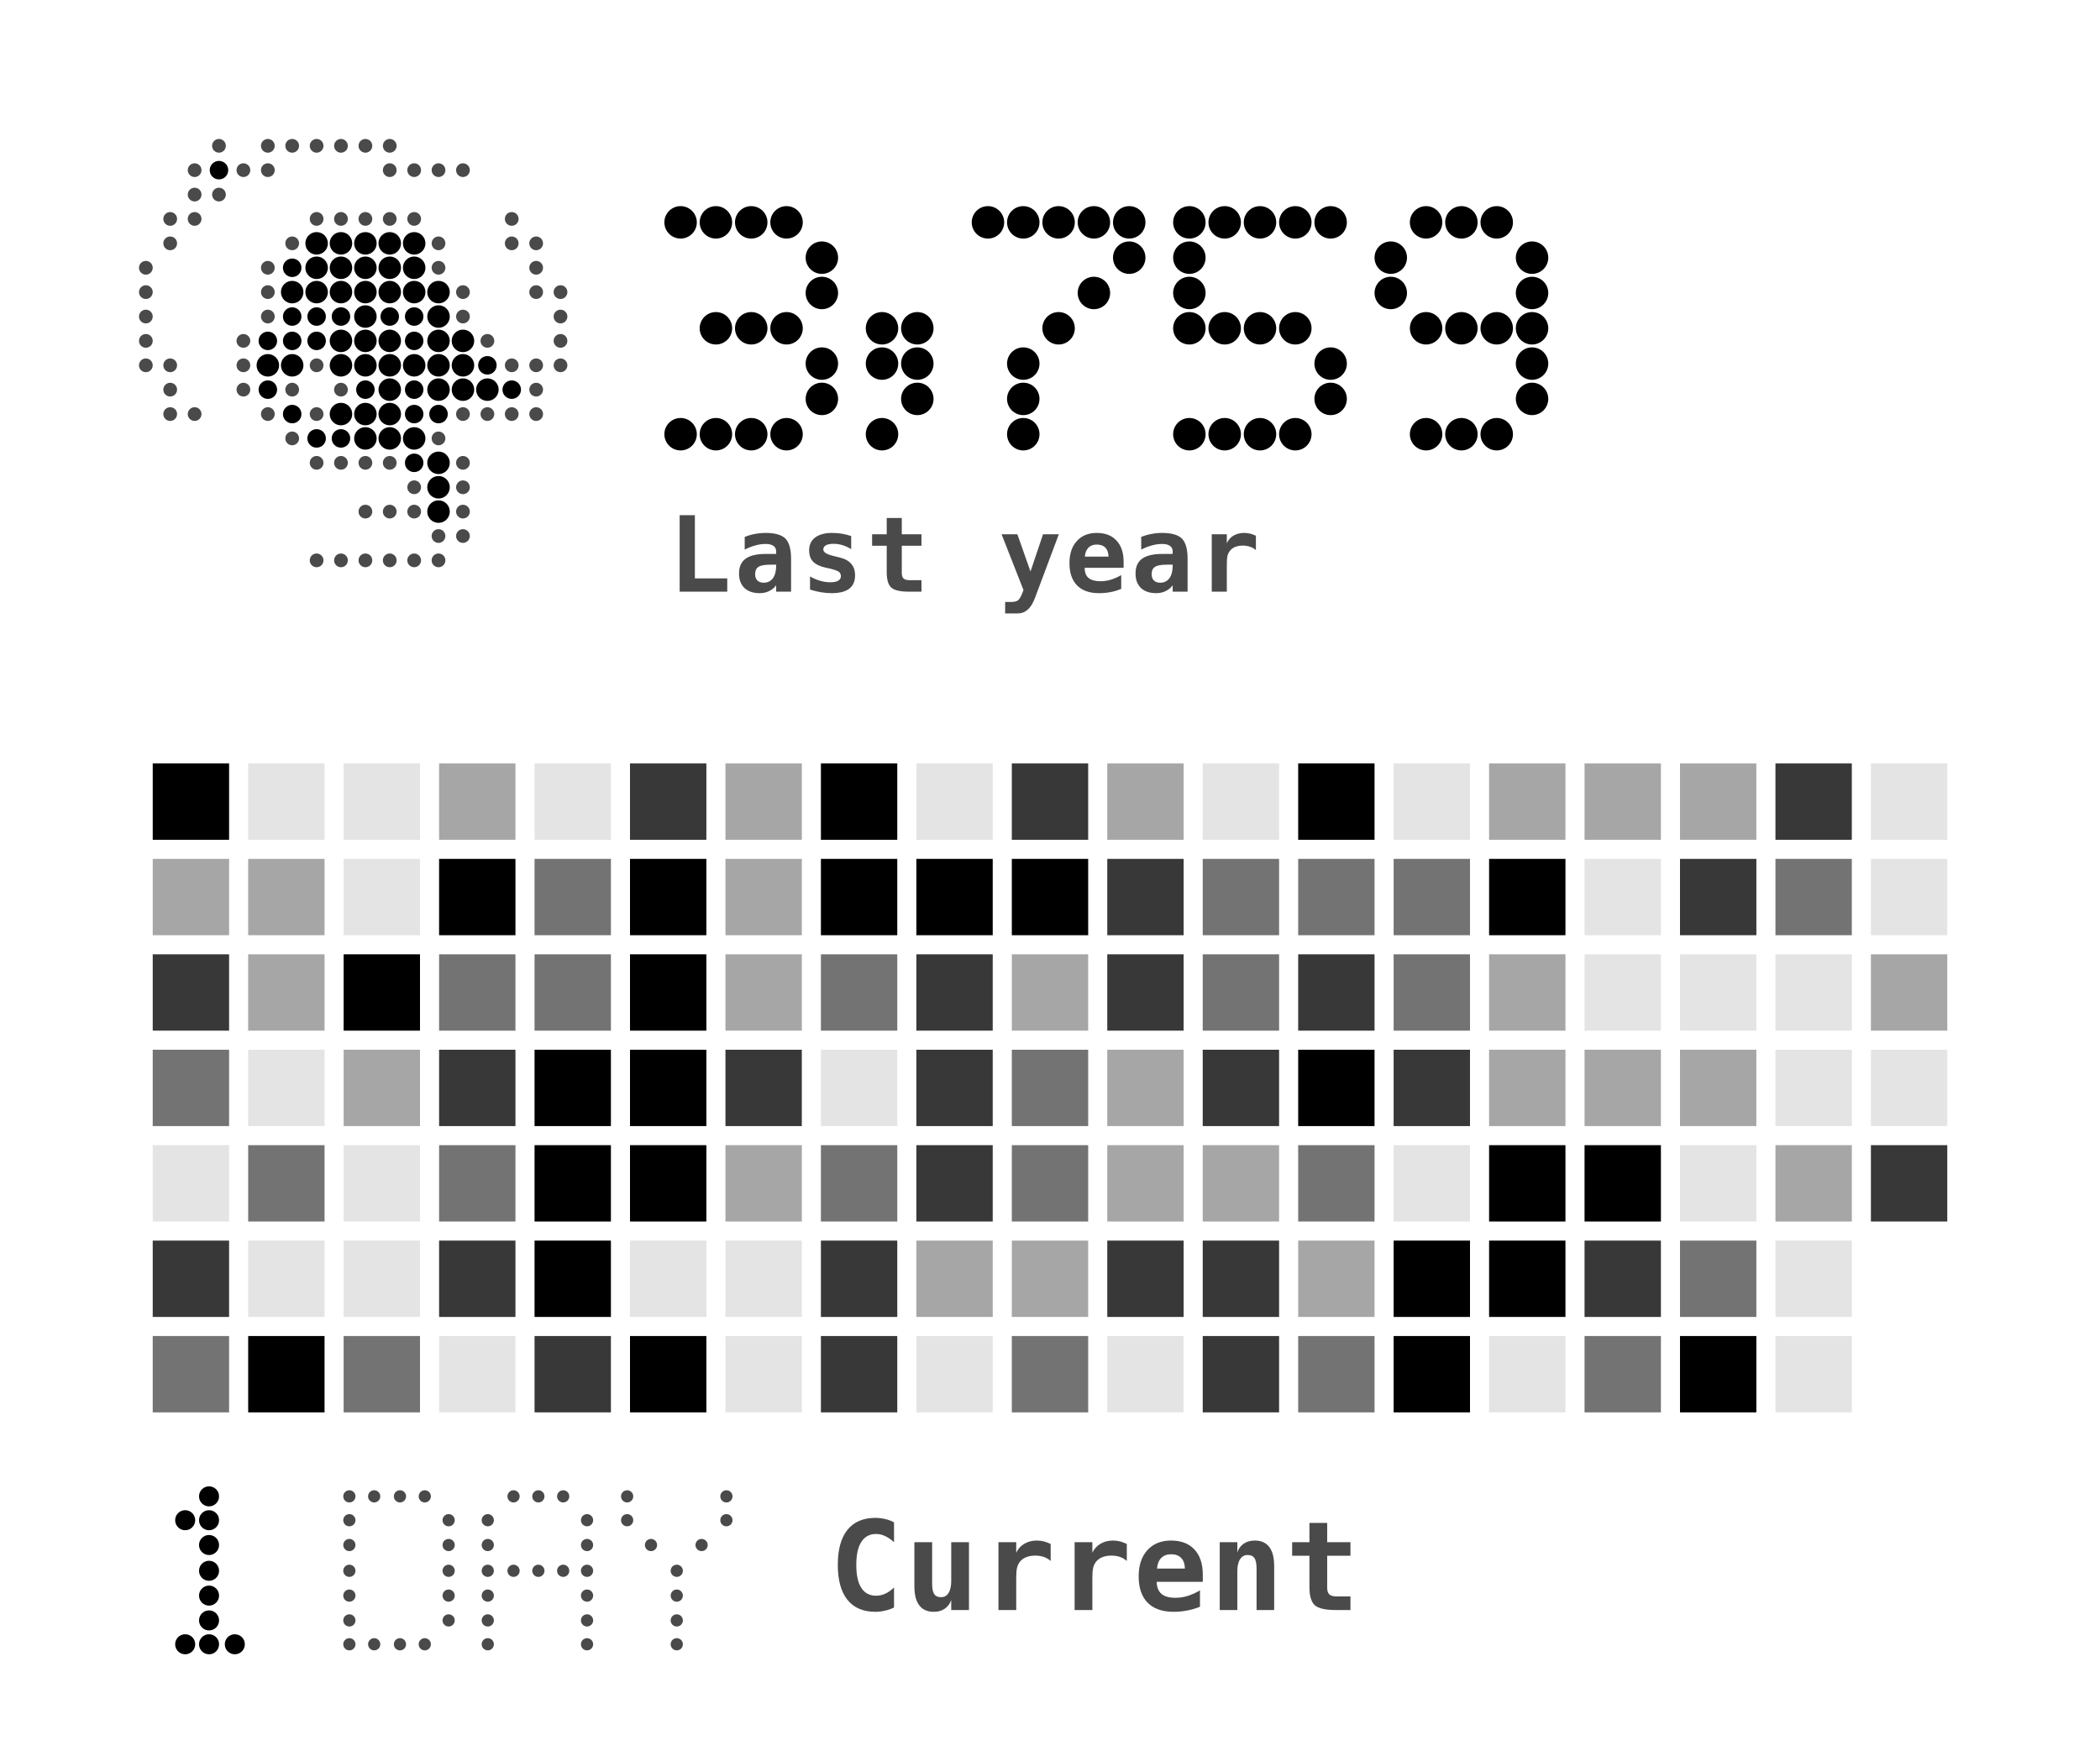
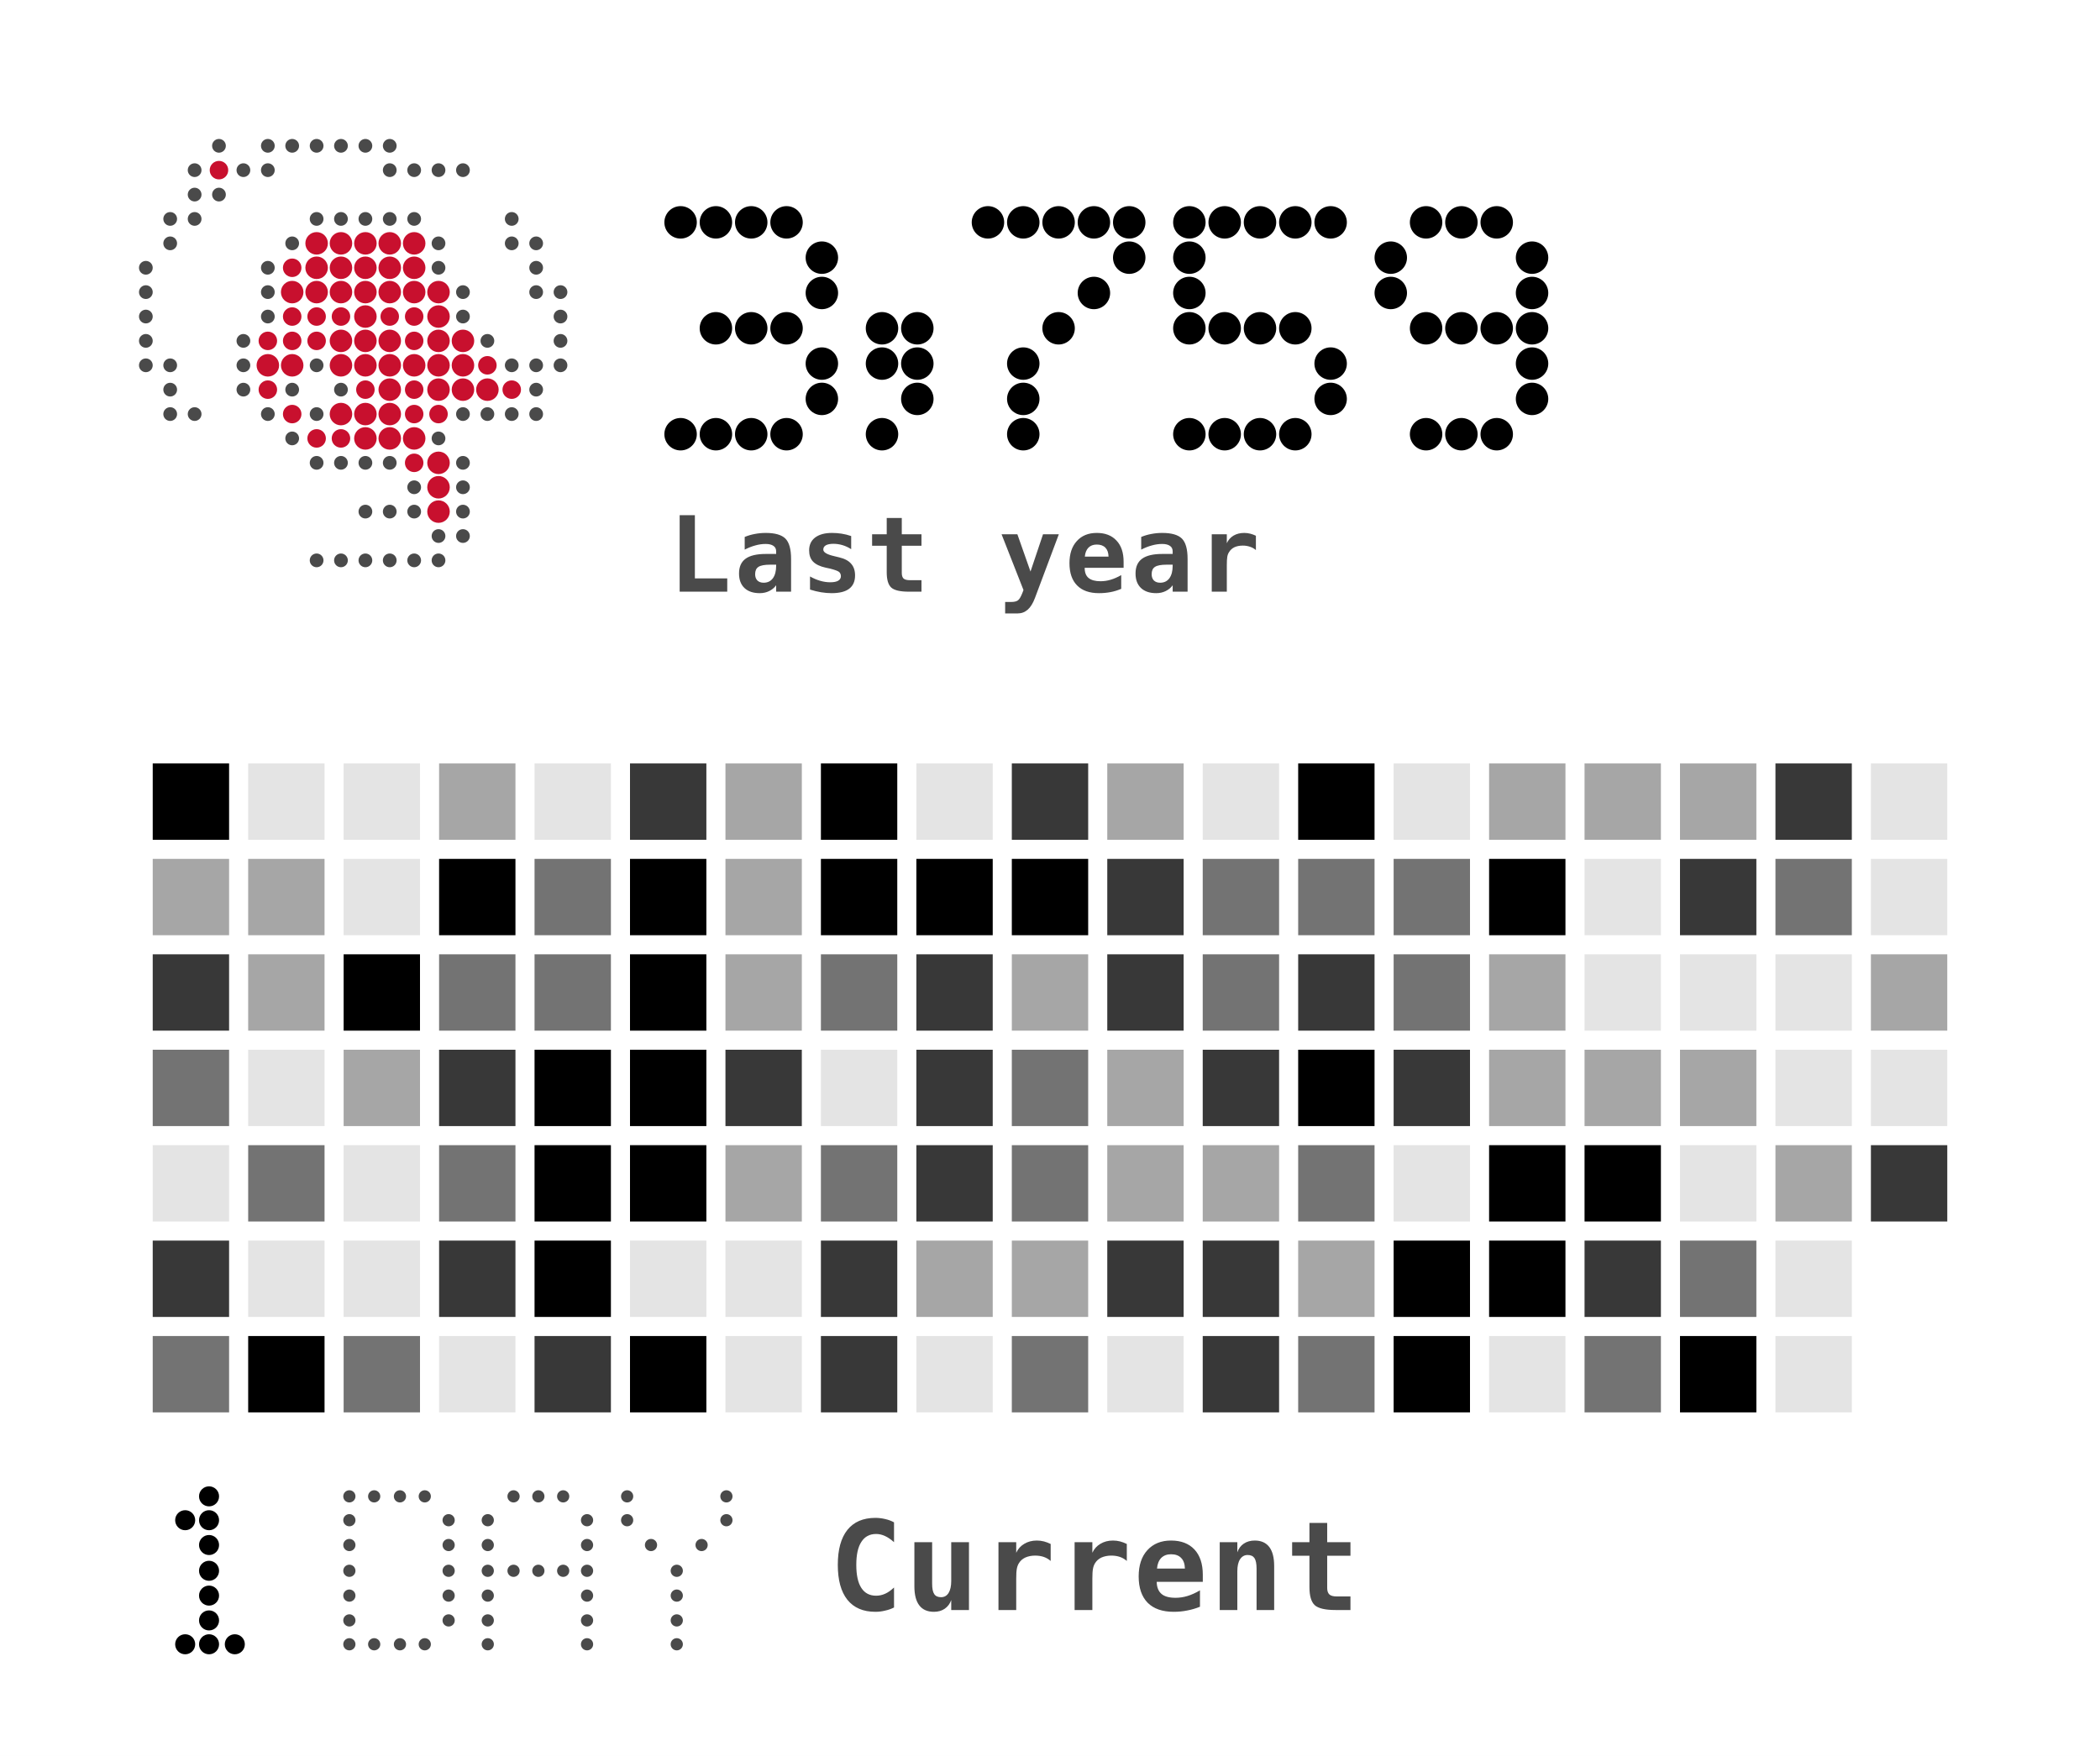
<svg xmlns="http://www.w3.org/2000/svg" width="220" height="184" viewBox="0 0 220 184" role="img">
  <rect width="220" height="184" fill="#FFFFFF" />
  <rect x="14" y="14" width="0" height="0" fill="#C8102E" />
  <circle cx="22.94" cy="15.28" r="0.72" fill="#4A4A4A" />
  <circle cx="28.06" cy="15.28" r="0.72" fill="#4A4A4A" />
  <circle cx="30.61" cy="15.28" r="0.72" fill="#4A4A4A" />
  <circle cx="33.17" cy="15.28" r="0.72" fill="#4A4A4A" />
  <circle cx="35.72" cy="15.28" r="0.72" fill="#4A4A4A" />
  <circle cx="38.28" cy="15.28" r="0.72" fill="#4A4A4A" />
  <circle cx="40.83" cy="15.28" r="0.72" fill="#4A4A4A" />
  <circle cx="20.39" cy="17.83" r="0.72" fill="#4A4A4A" />
-   <circle cx="22.94" cy="17.83" r="0.97" fill="#000000" />
+   <circle cx="22.94" cy="17.83" r="0.97" fill="#C8102E" />
  <circle cx="25.50" cy="17.83" r="0.72" fill="#4A4A4A" />
  <circle cx="28.06" cy="17.83" r="0.72" fill="#4A4A4A" />
  <circle cx="40.83" cy="17.83" r="0.72" fill="#4A4A4A" />
  <circle cx="43.39" cy="17.83" r="0.72" fill="#4A4A4A" />
  <circle cx="45.94" cy="17.83" r="0.72" fill="#4A4A4A" />
  <circle cx="48.50" cy="17.83" r="0.72" fill="#4A4A4A" />
  <circle cx="20.39" cy="20.39" r="0.72" fill="#4A4A4A" />
  <circle cx="22.94" cy="20.39" r="0.72" fill="#4A4A4A" />
  <circle cx="17.83" cy="22.94" r="0.72" fill="#4A4A4A" />
  <circle cx="20.39" cy="22.94" r="0.72" fill="#4A4A4A" />
  <circle cx="33.17" cy="22.94" r="0.72" fill="#4A4A4A" />
  <circle cx="35.72" cy="22.94" r="0.72" fill="#4A4A4A" />
  <circle cx="38.28" cy="22.94" r="0.72" fill="#4A4A4A" />
  <circle cx="40.83" cy="22.94" r="0.72" fill="#4A4A4A" />
  <circle cx="43.39" cy="22.94" r="0.72" fill="#4A4A4A" />
  <circle cx="53.61" cy="22.94" r="0.72" fill="#4A4A4A" />
  <circle cx="17.83" cy="25.50" r="0.72" fill="#4A4A4A" />
  <circle cx="30.61" cy="25.50" r="0.72" fill="#4A4A4A" />
-   <circle cx="33.17" cy="25.50" r="1.18" fill="#000000" />
-   <circle cx="35.72" cy="25.50" r="1.18" fill="#000000" />
-   <circle cx="38.28" cy="25.50" r="1.18" fill="#000000" />
-   <circle cx="40.83" cy="25.50" r="1.18" fill="#000000" />
-   <circle cx="43.39" cy="25.50" r="1.18" fill="#000000" />
+   <circle cx="33.17" cy="25.50" r="1.18" fill="#C8102E" />
+   <circle cx="35.72" cy="25.50" r="1.18" fill="#C8102E" />
+   <circle cx="38.28" cy="25.50" r="1.18" fill="#C8102E" />
+   <circle cx="40.83" cy="25.50" r="1.18" fill="#C8102E" />
+   <circle cx="43.39" cy="25.50" r="1.18" fill="#C8102E" />
  <circle cx="45.94" cy="25.50" r="0.72" fill="#4A4A4A" />
  <circle cx="53.61" cy="25.50" r="0.72" fill="#4A4A4A" />
  <circle cx="56.17" cy="25.50" r="0.72" fill="#4A4A4A" />
  <circle cx="15.28" cy="28.06" r="0.72" fill="#4A4A4A" />
  <circle cx="28.06" cy="28.06" r="0.72" fill="#4A4A4A" />
-   <circle cx="30.61" cy="28.06" r="0.97" fill="#000000" />
-   <circle cx="33.17" cy="28.06" r="1.18" fill="#000000" />
-   <circle cx="35.72" cy="28.06" r="1.18" fill="#000000" />
-   <circle cx="38.28" cy="28.06" r="1.18" fill="#000000" />
-   <circle cx="40.83" cy="28.06" r="1.18" fill="#000000" />
-   <circle cx="43.39" cy="28.06" r="1.18" fill="#000000" />
+   <circle cx="30.61" cy="28.06" r="0.97" fill="#C8102E" />
+   <circle cx="33.17" cy="28.06" r="1.18" fill="#C8102E" />
+   <circle cx="35.72" cy="28.06" r="1.18" fill="#C8102E" />
+   <circle cx="38.28" cy="28.06" r="1.18" fill="#C8102E" />
+   <circle cx="40.83" cy="28.06" r="1.18" fill="#C8102E" />
+   <circle cx="43.39" cy="28.06" r="1.18" fill="#C8102E" />
  <circle cx="45.94" cy="28.06" r="0.72" fill="#4A4A4A" />
  <circle cx="56.17" cy="28.06" r="0.72" fill="#4A4A4A" />
  <circle cx="15.28" cy="30.61" r="0.72" fill="#4A4A4A" />
  <circle cx="28.06" cy="30.61" r="0.72" fill="#4A4A4A" />
-   <circle cx="30.61" cy="30.61" r="1.18" fill="#000000" />
-   <circle cx="33.17" cy="30.61" r="1.18" fill="#000000" />
-   <circle cx="35.72" cy="30.61" r="1.18" fill="#000000" />
-   <circle cx="38.28" cy="30.61" r="1.18" fill="#000000" />
-   <circle cx="40.83" cy="30.61" r="1.18" fill="#000000" />
-   <circle cx="43.39" cy="30.61" r="1.18" fill="#000000" />
-   <circle cx="45.94" cy="30.61" r="1.18" fill="#000000" />
+   <circle cx="30.61" cy="30.61" r="1.18" fill="#C8102E" />
+   <circle cx="33.17" cy="30.61" r="1.18" fill="#C8102E" />
+   <circle cx="35.72" cy="30.61" r="1.18" fill="#C8102E" />
+   <circle cx="38.28" cy="30.61" r="1.18" fill="#C8102E" />
+   <circle cx="40.83" cy="30.61" r="1.18" fill="#C8102E" />
+   <circle cx="43.39" cy="30.61" r="1.18" fill="#C8102E" />
+   <circle cx="45.94" cy="30.61" r="1.18" fill="#C8102E" />
  <circle cx="48.50" cy="30.61" r="0.72" fill="#4A4A4A" />
  <circle cx="56.17" cy="30.61" r="0.72" fill="#4A4A4A" />
  <circle cx="58.72" cy="30.61" r="0.72" fill="#4A4A4A" />
  <circle cx="15.28" cy="33.17" r="0.72" fill="#4A4A4A" />
  <circle cx="28.06" cy="33.17" r="0.72" fill="#4A4A4A" />
-   <circle cx="30.61" cy="33.17" r="0.97" fill="#000000" />
-   <circle cx="33.17" cy="33.17" r="0.97" fill="#000000" />
-   <circle cx="35.72" cy="33.17" r="0.97" fill="#000000" />
-   <circle cx="38.28" cy="33.17" r="1.18" fill="#000000" />
-   <circle cx="40.83" cy="33.17" r="0.97" fill="#000000" />
-   <circle cx="43.39" cy="33.17" r="0.97" fill="#000000" />
-   <circle cx="45.94" cy="33.17" r="1.18" fill="#000000" />
+   <circle cx="30.61" cy="33.17" r="0.97" fill="#C8102E" />
+   <circle cx="33.17" cy="33.17" r="0.97" fill="#C8102E" />
+   <circle cx="35.72" cy="33.17" r="0.97" fill="#C8102E" />
+   <circle cx="38.28" cy="33.17" r="1.18" fill="#C8102E" />
+   <circle cx="40.83" cy="33.17" r="0.97" fill="#C8102E" />
+   <circle cx="43.39" cy="33.17" r="0.97" fill="#C8102E" />
+   <circle cx="45.94" cy="33.17" r="1.18" fill="#C8102E" />
  <circle cx="48.50" cy="33.17" r="0.72" fill="#4A4A4A" />
  <circle cx="58.72" cy="33.17" r="0.72" fill="#4A4A4A" />
  <circle cx="15.28" cy="35.72" r="0.72" fill="#4A4A4A" />
  <circle cx="25.50" cy="35.72" r="0.72" fill="#4A4A4A" />
-   <circle cx="28.06" cy="35.72" r="0.97" fill="#000000" />
-   <circle cx="30.61" cy="35.72" r="0.97" fill="#000000" />
-   <circle cx="33.17" cy="35.72" r="0.97" fill="#000000" />
-   <circle cx="35.72" cy="35.72" r="1.18" fill="#000000" />
-   <circle cx="38.28" cy="35.72" r="1.18" fill="#000000" />
-   <circle cx="40.83" cy="35.72" r="1.18" fill="#000000" />
-   <circle cx="43.39" cy="35.72" r="0.97" fill="#000000" />
-   <circle cx="45.94" cy="35.72" r="1.18" fill="#000000" />
-   <circle cx="48.50" cy="35.72" r="1.18" fill="#000000" />
+   <circle cx="28.06" cy="35.72" r="0.97" fill="#C8102E" />
+   <circle cx="30.61" cy="35.72" r="0.97" fill="#C8102E" />
+   <circle cx="33.17" cy="35.72" r="0.97" fill="#C8102E" />
+   <circle cx="35.72" cy="35.72" r="1.18" fill="#C8102E" />
+   <circle cx="38.28" cy="35.72" r="1.18" fill="#C8102E" />
+   <circle cx="40.83" cy="35.72" r="1.18" fill="#C8102E" />
+   <circle cx="43.39" cy="35.72" r="0.97" fill="#C8102E" />
+   <circle cx="45.94" cy="35.72" r="1.18" fill="#C8102E" />
+   <circle cx="48.50" cy="35.72" r="1.18" fill="#C8102E" />
  <circle cx="51.06" cy="35.72" r="0.72" fill="#4A4A4A" />
  <circle cx="58.72" cy="35.72" r="0.72" fill="#4A4A4A" />
  <circle cx="15.28" cy="38.28" r="0.72" fill="#4A4A4A" />
  <circle cx="17.83" cy="38.28" r="0.72" fill="#4A4A4A" />
  <circle cx="25.50" cy="38.28" r="0.72" fill="#4A4A4A" />
-   <circle cx="28.06" cy="38.28" r="1.18" fill="#000000" />
-   <circle cx="30.61" cy="38.28" r="1.18" fill="#000000" />
+   <circle cx="28.06" cy="38.28" r="1.18" fill="#C8102E" />
+   <circle cx="30.61" cy="38.28" r="1.18" fill="#C8102E" />
  <circle cx="33.17" cy="38.28" r="0.72" fill="#4A4A4A" />
-   <circle cx="35.72" cy="38.28" r="1.18" fill="#000000" />
-   <circle cx="38.28" cy="38.28" r="1.18" fill="#000000" />
-   <circle cx="40.83" cy="38.28" r="1.18" fill="#000000" />
-   <circle cx="43.39" cy="38.28" r="1.18" fill="#000000" />
-   <circle cx="45.94" cy="38.28" r="1.18" fill="#000000" />
-   <circle cx="48.50" cy="38.28" r="1.18" fill="#000000" />
-   <circle cx="51.06" cy="38.28" r="0.97" fill="#000000" />
+   <circle cx="35.72" cy="38.28" r="1.18" fill="#C8102E" />
+   <circle cx="38.28" cy="38.28" r="1.18" fill="#C8102E" />
+   <circle cx="40.83" cy="38.28" r="1.18" fill="#C8102E" />
+   <circle cx="43.39" cy="38.28" r="1.18" fill="#C8102E" />
+   <circle cx="45.94" cy="38.28" r="1.18" fill="#C8102E" />
+   <circle cx="48.50" cy="38.28" r="1.18" fill="#C8102E" />
+   <circle cx="51.06" cy="38.28" r="0.97" fill="#C8102E" />
  <circle cx="53.61" cy="38.28" r="0.72" fill="#4A4A4A" />
  <circle cx="56.17" cy="38.28" r="0.72" fill="#4A4A4A" />
  <circle cx="58.72" cy="38.28" r="0.72" fill="#4A4A4A" />
  <circle cx="17.83" cy="40.83" r="0.72" fill="#4A4A4A" />
  <circle cx="25.50" cy="40.83" r="0.72" fill="#4A4A4A" />
-   <circle cx="28.06" cy="40.83" r="0.97" fill="#000000" />
+   <circle cx="28.06" cy="40.83" r="0.97" fill="#C8102E" />
  <circle cx="30.61" cy="40.83" r="0.72" fill="#4A4A4A" />
  <circle cx="35.72" cy="40.83" r="0.72" fill="#4A4A4A" />
-   <circle cx="38.28" cy="40.83" r="0.97" fill="#000000" />
-   <circle cx="40.83" cy="40.83" r="1.18" fill="#000000" />
-   <circle cx="43.39" cy="40.83" r="0.97" fill="#000000" />
-   <circle cx="45.94" cy="40.83" r="1.18" fill="#000000" />
-   <circle cx="48.50" cy="40.83" r="1.18" fill="#000000" />
-   <circle cx="51.06" cy="40.83" r="1.18" fill="#000000" />
-   <circle cx="53.61" cy="40.83" r="0.97" fill="#000000" />
+   <circle cx="38.28" cy="40.83" r="0.97" fill="#C8102E" />
+   <circle cx="40.83" cy="40.83" r="1.18" fill="#C8102E" />
+   <circle cx="43.39" cy="40.83" r="0.97" fill="#C8102E" />
+   <circle cx="45.94" cy="40.83" r="1.18" fill="#C8102E" />
+   <circle cx="48.50" cy="40.83" r="1.18" fill="#C8102E" />
+   <circle cx="51.06" cy="40.83" r="1.18" fill="#C8102E" />
+   <circle cx="53.61" cy="40.83" r="0.97" fill="#C8102E" />
  <circle cx="56.17" cy="40.83" r="0.72" fill="#4A4A4A" />
  <circle cx="17.83" cy="43.39" r="0.72" fill="#4A4A4A" />
  <circle cx="20.39" cy="43.39" r="0.72" fill="#4A4A4A" />
  <circle cx="28.06" cy="43.39" r="0.72" fill="#4A4A4A" />
-   <circle cx="30.61" cy="43.39" r="0.97" fill="#000000" />
+   <circle cx="30.61" cy="43.39" r="0.97" fill="#C8102E" />
  <circle cx="33.17" cy="43.39" r="0.72" fill="#4A4A4A" />
-   <circle cx="35.72" cy="43.39" r="1.18" fill="#000000" />
-   <circle cx="38.28" cy="43.39" r="1.18" fill="#000000" />
-   <circle cx="40.83" cy="43.39" r="1.18" fill="#000000" />
-   <circle cx="43.39" cy="43.39" r="0.97" fill="#000000" />
-   <circle cx="45.94" cy="43.39" r="0.97" fill="#000000" />
+   <circle cx="35.72" cy="43.39" r="1.18" fill="#C8102E" />
+   <circle cx="38.28" cy="43.39" r="1.18" fill="#C8102E" />
+   <circle cx="40.83" cy="43.39" r="1.18" fill="#C8102E" />
+   <circle cx="43.39" cy="43.39" r="0.97" fill="#C8102E" />
+   <circle cx="45.94" cy="43.39" r="0.97" fill="#C8102E" />
  <circle cx="48.50" cy="43.39" r="0.72" fill="#4A4A4A" />
  <circle cx="51.06" cy="43.39" r="0.72" fill="#4A4A4A" />
  <circle cx="53.61" cy="43.39" r="0.72" fill="#4A4A4A" />
  <circle cx="56.17" cy="43.39" r="0.72" fill="#4A4A4A" />
  <circle cx="30.61" cy="45.94" r="0.72" fill="#4A4A4A" />
-   <circle cx="33.17" cy="45.94" r="0.97" fill="#000000" />
-   <circle cx="35.72" cy="45.94" r="0.97" fill="#000000" />
-   <circle cx="38.28" cy="45.94" r="1.18" fill="#000000" />
-   <circle cx="40.83" cy="45.94" r="1.18" fill="#000000" />
-   <circle cx="43.39" cy="45.94" r="1.18" fill="#000000" />
+   <circle cx="33.17" cy="45.94" r="0.97" fill="#C8102E" />
+   <circle cx="35.72" cy="45.94" r="0.97" fill="#C8102E" />
+   <circle cx="38.28" cy="45.94" r="1.18" fill="#C8102E" />
+   <circle cx="40.83" cy="45.94" r="1.18" fill="#C8102E" />
+   <circle cx="43.39" cy="45.94" r="1.18" fill="#C8102E" />
  <circle cx="45.94" cy="45.94" r="0.72" fill="#4A4A4A" />
  <circle cx="33.17" cy="48.50" r="0.72" fill="#4A4A4A" />
  <circle cx="35.72" cy="48.50" r="0.72" fill="#4A4A4A" />
  <circle cx="38.28" cy="48.50" r="0.72" fill="#4A4A4A" />
  <circle cx="40.83" cy="48.50" r="0.72" fill="#4A4A4A" />
-   <circle cx="43.39" cy="48.50" r="0.97" fill="#000000" />
-   <circle cx="45.94" cy="48.50" r="1.18" fill="#000000" />
+   <circle cx="43.39" cy="48.50" r="0.97" fill="#C8102E" />
+   <circle cx="45.94" cy="48.50" r="1.18" fill="#C8102E" />
  <circle cx="48.50" cy="48.50" r="0.72" fill="#4A4A4A" />
  <circle cx="43.39" cy="51.06" r="0.72" fill="#4A4A4A" />
-   <circle cx="45.94" cy="51.06" r="1.18" fill="#000000" />
+   <circle cx="45.94" cy="51.06" r="1.18" fill="#C8102E" />
  <circle cx="48.50" cy="51.06" r="0.72" fill="#4A4A4A" />
  <circle cx="38.28" cy="53.61" r="0.72" fill="#4A4A4A" />
  <circle cx="40.83" cy="53.61" r="0.72" fill="#4A4A4A" />
  <circle cx="43.39" cy="53.61" r="0.72" fill="#4A4A4A" />
-   <circle cx="45.94" cy="53.61" r="1.18" fill="#000000" />
+   <circle cx="45.94" cy="53.61" r="1.18" fill="#C8102E" />
  <circle cx="48.50" cy="53.61" r="0.72" fill="#4A4A4A" />
  <circle cx="45.94" cy="56.17" r="0.72" fill="#4A4A4A" />
  <circle cx="48.50" cy="56.17" r="0.72" fill="#4A4A4A" />
  <circle cx="33.17" cy="58.72" r="0.72" fill="#4A4A4A" />
  <circle cx="35.72" cy="58.72" r="0.72" fill="#4A4A4A" />
  <circle cx="38.28" cy="58.72" r="0.72" fill="#4A4A4A" />
  <circle cx="40.83" cy="58.72" r="0.72" fill="#4A4A4A" />
  <circle cx="43.39" cy="58.72" r="0.72" fill="#4A4A4A" />
  <circle cx="45.94" cy="58.72" r="0.72" fill="#4A4A4A" />
  <circle cx="71.3" cy="23.3" r="1.70" fill="#000000" />
  <circle cx="75.0" cy="23.3" r="1.70" fill="#000000" />
  <circle cx="78.7" cy="23.3" r="1.70" fill="#000000" />
  <circle cx="82.4" cy="23.3" r="1.70" fill="#000000" />
  <circle cx="86.1" cy="27.0" r="1.70" fill="#000000" />
  <circle cx="86.1" cy="30.7" r="1.70" fill="#000000" />
  <circle cx="75.0" cy="34.4" r="1.70" fill="#000000" />
  <circle cx="78.7" cy="34.4" r="1.70" fill="#000000" />
  <circle cx="82.4" cy="34.4" r="1.70" fill="#000000" />
  <circle cx="86.1" cy="38.1" r="1.70" fill="#000000" />
  <circle cx="86.1" cy="41.8" r="1.70" fill="#000000" />
  <circle cx="71.3" cy="45.5" r="1.70" fill="#000000" />
  <circle cx="75.0" cy="45.5" r="1.70" fill="#000000" />
  <circle cx="78.7" cy="45.5" r="1.70" fill="#000000" />
  <circle cx="82.4" cy="45.5" r="1.70" fill="#000000" />
  <circle cx="92.4" cy="34.4" r="1.70" fill="#000000" />
  <circle cx="96.1" cy="34.4" r="1.70" fill="#000000" />
  <circle cx="92.4" cy="38.1" r="1.70" fill="#000000" />
  <circle cx="96.1" cy="38.1" r="1.70" fill="#000000" />
  <circle cx="96.1" cy="41.8" r="1.70" fill="#000000" />
  <circle cx="92.4" cy="45.5" r="1.70" fill="#000000" />
  <circle cx="103.5" cy="23.3" r="1.70" fill="#000000" />
  <circle cx="107.2" cy="23.3" r="1.70" fill="#000000" />
  <circle cx="110.9" cy="23.3" r="1.70" fill="#000000" />
  <circle cx="114.6" cy="23.3" r="1.70" fill="#000000" />
  <circle cx="118.3" cy="23.3" r="1.70" fill="#000000" />
  <circle cx="118.3" cy="27.0" r="1.70" fill="#000000" />
  <circle cx="114.6" cy="30.7" r="1.70" fill="#000000" />
  <circle cx="110.9" cy="34.4" r="1.70" fill="#000000" />
  <circle cx="107.2" cy="38.1" r="1.70" fill="#000000" />
  <circle cx="107.2" cy="41.8" r="1.70" fill="#000000" />
  <circle cx="107.2" cy="45.5" r="1.70" fill="#000000" />
  <circle cx="124.6" cy="23.3" r="1.70" fill="#000000" />
  <circle cx="128.3" cy="23.3" r="1.70" fill="#000000" />
  <circle cx="132.0" cy="23.3" r="1.70" fill="#000000" />
  <circle cx="135.7" cy="23.3" r="1.70" fill="#000000" />
  <circle cx="139.4" cy="23.3" r="1.70" fill="#000000" />
  <circle cx="124.6" cy="27.0" r="1.70" fill="#000000" />
  <circle cx="124.6" cy="30.7" r="1.70" fill="#000000" />
  <circle cx="124.6" cy="34.4" r="1.70" fill="#000000" />
  <circle cx="128.3" cy="34.4" r="1.70" fill="#000000" />
  <circle cx="132.0" cy="34.4" r="1.70" fill="#000000" />
  <circle cx="135.7" cy="34.4" r="1.70" fill="#000000" />
  <circle cx="139.4" cy="38.1" r="1.70" fill="#000000" />
  <circle cx="139.4" cy="41.8" r="1.70" fill="#000000" />
  <circle cx="124.6" cy="45.5" r="1.70" fill="#000000" />
  <circle cx="128.3" cy="45.5" r="1.70" fill="#000000" />
  <circle cx="132.0" cy="45.5" r="1.70" fill="#000000" />
  <circle cx="135.7" cy="45.5" r="1.70" fill="#000000" />
  <circle cx="149.4" cy="23.3" r="1.70" fill="#000000" />
  <circle cx="153.1" cy="23.3" r="1.70" fill="#000000" />
  <circle cx="156.8" cy="23.3" r="1.70" fill="#000000" />
  <circle cx="145.7" cy="27.0" r="1.70" fill="#000000" />
  <circle cx="160.5" cy="27.0" r="1.70" fill="#000000" />
  <circle cx="145.7" cy="30.7" r="1.70" fill="#000000" />
  <circle cx="160.5" cy="30.7" r="1.70" fill="#000000" />
  <circle cx="149.4" cy="34.4" r="1.70" fill="#000000" />
  <circle cx="153.1" cy="34.4" r="1.70" fill="#000000" />
  <circle cx="156.8" cy="34.4" r="1.70" fill="#000000" />
  <circle cx="160.5" cy="34.4" r="1.70" fill="#000000" />
  <circle cx="160.5" cy="38.1" r="1.70" fill="#000000" />
  <circle cx="160.5" cy="41.8" r="1.70" fill="#000000" />
  <circle cx="149.4" cy="45.5" r="1.70" fill="#000000" />
  <circle cx="153.1" cy="45.5" r="1.70" fill="#000000" />
  <circle cx="156.8" cy="45.5" r="1.70" fill="#000000" />
  <text x="70" y="62" fill="#4A4A4A" text-anchor="start" font-family="ui-monospace, Geist Mono, monospace" font-weight="700" font-size="11" letter-spacing="0.3" dominant-baseline="auto">Last year</text>
  <rect x="16" y="80" width="8" height="8" fill="#000000" />
  <rect x="16" y="90" width="8" height="8" fill="#000000" opacity="0.35" />
  <rect x="16" y="100" width="8" height="8" fill="#000000" opacity="0.78" />
  <rect x="16" y="110" width="8" height="8" fill="#000000" opacity="0.55" />
  <rect x="16" y="120" width="8" height="8" fill="#E4E4E4" />
  <rect x="16" y="130" width="8" height="8" fill="#000000" opacity="0.78" />
  <rect x="16" y="140" width="8" height="8" fill="#000000" opacity="0.55" />
  <rect x="26" y="80" width="8" height="8" fill="#E4E4E4" />
  <rect x="26" y="90" width="8" height="8" fill="#000000" opacity="0.35" />
  <rect x="26" y="100" width="8" height="8" fill="#000000" opacity="0.35" />
  <rect x="26" y="110" width="8" height="8" fill="#E4E4E4" />
  <rect x="26" y="120" width="8" height="8" fill="#000000" opacity="0.55" />
  <rect x="26" y="130" width="8" height="8" fill="#E4E4E4" />
  <rect x="26" y="140" width="8" height="8" fill="#000000" />
  <rect x="36" y="80" width="8" height="8" fill="#E4E4E4" />
  <rect x="36" y="90" width="8" height="8" fill="#E4E4E4" />
  <rect x="36" y="100" width="8" height="8" fill="#000000" />
  <rect x="36" y="110" width="8" height="8" fill="#000000" opacity="0.35" />
  <rect x="36" y="120" width="8" height="8" fill="#E4E4E4" />
  <rect x="36" y="130" width="8" height="8" fill="#E4E4E4" />
  <rect x="36" y="140" width="8" height="8" fill="#000000" opacity="0.55" />
  <rect x="46" y="80" width="8" height="8" fill="#000000" opacity="0.35" />
  <rect x="46" y="90" width="8" height="8" fill="#000000" />
  <rect x="46" y="100" width="8" height="8" fill="#000000" opacity="0.55" />
  <rect x="46" y="110" width="8" height="8" fill="#000000" opacity="0.78" />
  <rect x="46" y="120" width="8" height="8" fill="#000000" opacity="0.55" />
  <rect x="46" y="130" width="8" height="8" fill="#000000" opacity="0.78" />
  <rect x="46" y="140" width="8" height="8" fill="#E4E4E4" />
  <rect x="56" y="80" width="8" height="8" fill="#E4E4E4" />
  <rect x="56" y="90" width="8" height="8" fill="#000000" opacity="0.55" />
  <rect x="56" y="100" width="8" height="8" fill="#000000" opacity="0.55" />
  <rect x="56" y="110" width="8" height="8" fill="#000000" />
  <rect x="56" y="120" width="8" height="8" fill="#000000" />
  <rect x="56" y="130" width="8" height="8" fill="#000000" />
  <rect x="56" y="140" width="8" height="8" fill="#000000" opacity="0.78" />
  <rect x="66" y="80" width="8" height="8" fill="#000000" opacity="0.78" />
  <rect x="66" y="90" width="8" height="8" fill="#000000" />
  <rect x="66" y="100" width="8" height="8" fill="#000000" />
  <rect x="66" y="110" width="8" height="8" fill="#000000" />
  <rect x="66" y="120" width="8" height="8" fill="#000000" />
  <rect x="66" y="130" width="8" height="8" fill="#E4E4E4" />
  <rect x="66" y="140" width="8" height="8" fill="#000000" />
  <rect x="76" y="80" width="8" height="8" fill="#000000" opacity="0.35" />
  <rect x="76" y="90" width="8" height="8" fill="#000000" opacity="0.35" />
  <rect x="76" y="100" width="8" height="8" fill="#000000" opacity="0.35" />
  <rect x="76" y="110" width="8" height="8" fill="#000000" opacity="0.78" />
  <rect x="76" y="120" width="8" height="8" fill="#000000" opacity="0.35" />
  <rect x="76" y="130" width="8" height="8" fill="#E4E4E4" />
  <rect x="76" y="140" width="8" height="8" fill="#E4E4E4" />
  <rect x="86" y="80" width="8" height="8" fill="#000000" />
  <rect x="86" y="90" width="8" height="8" fill="#000000" />
  <rect x="86" y="100" width="8" height="8" fill="#000000" opacity="0.55" />
  <rect x="86" y="110" width="8" height="8" fill="#E4E4E4" />
  <rect x="86" y="120" width="8" height="8" fill="#000000" opacity="0.55" />
  <rect x="86" y="130" width="8" height="8" fill="#000000" opacity="0.78" />
  <rect x="86" y="140" width="8" height="8" fill="#000000" opacity="0.78" />
  <rect x="96" y="80" width="8" height="8" fill="#E4E4E4" />
  <rect x="96" y="90" width="8" height="8" fill="#000000" />
  <rect x="96" y="100" width="8" height="8" fill="#000000" opacity="0.78" />
  <rect x="96" y="110" width="8" height="8" fill="#000000" opacity="0.78" />
  <rect x="96" y="120" width="8" height="8" fill="#000000" opacity="0.78" />
  <rect x="96" y="130" width="8" height="8" fill="#000000" opacity="0.35" />
  <rect x="96" y="140" width="8" height="8" fill="#E4E4E4" />
  <rect x="106" y="80" width="8" height="8" fill="#000000" opacity="0.78" />
  <rect x="106" y="90" width="8" height="8" fill="#000000" />
  <rect x="106" y="100" width="8" height="8" fill="#000000" opacity="0.35" />
  <rect x="106" y="110" width="8" height="8" fill="#000000" opacity="0.55" />
  <rect x="106" y="120" width="8" height="8" fill="#000000" opacity="0.55" />
  <rect x="106" y="130" width="8" height="8" fill="#000000" opacity="0.35" />
  <rect x="106" y="140" width="8" height="8" fill="#000000" opacity="0.55" />
  <rect x="116" y="80" width="8" height="8" fill="#000000" opacity="0.35" />
  <rect x="116" y="90" width="8" height="8" fill="#000000" opacity="0.78" />
  <rect x="116" y="100" width="8" height="8" fill="#000000" opacity="0.78" />
  <rect x="116" y="110" width="8" height="8" fill="#000000" opacity="0.35" />
  <rect x="116" y="120" width="8" height="8" fill="#000000" opacity="0.35" />
  <rect x="116" y="130" width="8" height="8" fill="#000000" opacity="0.78" />
  <rect x="116" y="140" width="8" height="8" fill="#E4E4E4" />
  <rect x="126" y="80" width="8" height="8" fill="#E4E4E4" />
  <rect x="126" y="90" width="8" height="8" fill="#000000" opacity="0.55" />
  <rect x="126" y="100" width="8" height="8" fill="#000000" opacity="0.55" />
  <rect x="126" y="110" width="8" height="8" fill="#000000" opacity="0.78" />
  <rect x="126" y="120" width="8" height="8" fill="#000000" opacity="0.35" />
  <rect x="126" y="130" width="8" height="8" fill="#000000" opacity="0.78" />
  <rect x="126" y="140" width="8" height="8" fill="#000000" opacity="0.78" />
  <rect x="136" y="80" width="8" height="8" fill="#000000" />
  <rect x="136" y="90" width="8" height="8" fill="#000000" opacity="0.55" />
  <rect x="136" y="100" width="8" height="8" fill="#000000" opacity="0.78" />
  <rect x="136" y="110" width="8" height="8" fill="#000000" />
  <rect x="136" y="120" width="8" height="8" fill="#000000" opacity="0.55" />
  <rect x="136" y="130" width="8" height="8" fill="#000000" opacity="0.35" />
  <rect x="136" y="140" width="8" height="8" fill="#000000" opacity="0.55" />
  <rect x="146" y="80" width="8" height="8" fill="#E4E4E4" />
  <rect x="146" y="90" width="8" height="8" fill="#000000" opacity="0.55" />
  <rect x="146" y="100" width="8" height="8" fill="#000000" opacity="0.55" />
  <rect x="146" y="110" width="8" height="8" fill="#000000" opacity="0.78" />
  <rect x="146" y="120" width="8" height="8" fill="#E4E4E4" />
  <rect x="146" y="130" width="8" height="8" fill="#000000" />
  <rect x="146" y="140" width="8" height="8" fill="#000000" />
  <rect x="156" y="80" width="8" height="8" fill="#000000" opacity="0.35" />
  <rect x="156" y="90" width="8" height="8" fill="#000000" />
  <rect x="156" y="100" width="8" height="8" fill="#000000" opacity="0.35" />
  <rect x="156" y="110" width="8" height="8" fill="#000000" opacity="0.35" />
  <rect x="156" y="120" width="8" height="8" fill="#000000" />
  <rect x="156" y="130" width="8" height="8" fill="#000000" />
  <rect x="156" y="140" width="8" height="8" fill="#E4E4E4" />
  <rect x="166" y="80" width="8" height="8" fill="#000000" opacity="0.35" />
  <rect x="166" y="90" width="8" height="8" fill="#E4E4E4" />
  <rect x="166" y="100" width="8" height="8" fill="#E4E4E4" />
  <rect x="166" y="110" width="8" height="8" fill="#000000" opacity="0.35" />
  <rect x="166" y="120" width="8" height="8" fill="#000000" />
  <rect x="166" y="130" width="8" height="8" fill="#000000" opacity="0.78" />
  <rect x="166" y="140" width="8" height="8" fill="#000000" opacity="0.55" />
  <rect x="176" y="80" width="8" height="8" fill="#000000" opacity="0.35" />
  <rect x="176" y="90" width="8" height="8" fill="#000000" opacity="0.78" />
  <rect x="176" y="100" width="8" height="8" fill="#E4E4E4" />
  <rect x="176" y="110" width="8" height="8" fill="#000000" opacity="0.35" />
  <rect x="176" y="120" width="8" height="8" fill="#E4E4E4" />
  <rect x="176" y="130" width="8" height="8" fill="#000000" opacity="0.55" />
  <rect x="176" y="140" width="8" height="8" fill="#000000" />
  <rect x="186" y="80" width="8" height="8" fill="#000000" opacity="0.78" />
  <rect x="186" y="90" width="8" height="8" fill="#000000" opacity="0.55" />
  <rect x="186" y="100" width="8" height="8" fill="#E4E4E4" />
  <rect x="186" y="110" width="8" height="8" fill="#E4E4E4" />
  <rect x="186" y="120" width="8" height="8" fill="#000000" opacity="0.35" />
  <rect x="186" y="130" width="8" height="8" fill="#E4E4E4" />
  <rect x="186" y="140" width="8" height="8" fill="#E4E4E4" />
  <rect x="196" y="80" width="8" height="8" fill="#E4E4E4" />
  <rect x="196" y="90" width="8" height="8" fill="#E4E4E4" />
  <rect x="196" y="100" width="8" height="8" fill="#000000" opacity="0.35" />
  <rect x="196" y="110" width="8" height="8" fill="#E4E4E4" />
  <rect x="196" y="120" width="8" height="8" fill="#000000" opacity="0.78" />
  <circle cx="21.9" cy="156.8" r="1.05" fill="#000000" />
  <circle cx="19.4" cy="159.3" r="1.05" fill="#000000" />
  <circle cx="21.9" cy="159.3" r="1.05" fill="#000000" />
  <circle cx="21.9" cy="161.9" r="1.05" fill="#000000" />
  <circle cx="21.9" cy="164.6" r="1.05" fill="#000000" />
  <circle cx="21.9" cy="167.2" r="1.05" fill="#000000" />
  <circle cx="21.9" cy="169.8" r="1.05" fill="#000000" />
  <circle cx="19.4" cy="172.3" r="1.05" fill="#000000" />
  <circle cx="21.9" cy="172.3" r="1.05" fill="#000000" />
  <circle cx="24.6" cy="172.3" r="1.05" fill="#000000" />
  <circle cx="36.6" cy="156.8" r="0.64" fill="#4A4A4A" />
  <circle cx="39.2" cy="156.8" r="0.64" fill="#4A4A4A" />
  <circle cx="41.9" cy="156.8" r="0.64" fill="#4A4A4A" />
  <circle cx="44.5" cy="156.8" r="0.64" fill="#4A4A4A" />
  <circle cx="36.6" cy="159.3" r="0.64" fill="#4A4A4A" />
  <circle cx="47.0" cy="159.3" r="0.64" fill="#4A4A4A" />
  <circle cx="36.6" cy="161.9" r="0.64" fill="#4A4A4A" />
  <circle cx="47.0" cy="161.9" r="0.64" fill="#4A4A4A" />
  <circle cx="36.6" cy="164.6" r="0.64" fill="#4A4A4A" />
  <circle cx="47.0" cy="164.6" r="0.64" fill="#4A4A4A" />
  <circle cx="36.6" cy="167.2" r="0.64" fill="#4A4A4A" />
  <circle cx="47.0" cy="167.2" r="0.64" fill="#4A4A4A" />
  <circle cx="36.6" cy="169.8" r="0.64" fill="#4A4A4A" />
  <circle cx="47.0" cy="169.8" r="0.64" fill="#4A4A4A" />
  <circle cx="36.6" cy="172.3" r="0.64" fill="#4A4A4A" />
  <circle cx="39.2" cy="172.3" r="0.64" fill="#4A4A4A" />
  <circle cx="41.9" cy="172.3" r="0.64" fill="#4A4A4A" />
  <circle cx="44.5" cy="172.3" r="0.64" fill="#4A4A4A" />
  <circle cx="53.8" cy="156.8" r="0.64" fill="#4A4A4A" />
  <circle cx="56.4" cy="156.8" r="0.64" fill="#4A4A4A" />
  <circle cx="59.0" cy="156.8" r="0.64" fill="#4A4A4A" />
  <circle cx="51.1" cy="159.3" r="0.64" fill="#4A4A4A" />
  <circle cx="61.5" cy="159.3" r="0.64" fill="#4A4A4A" />
  <circle cx="51.1" cy="161.9" r="0.64" fill="#4A4A4A" />
  <circle cx="61.5" cy="161.9" r="0.64" fill="#4A4A4A" />
  <circle cx="51.1" cy="164.6" r="0.64" fill="#4A4A4A" />
  <circle cx="53.8" cy="164.6" r="0.64" fill="#4A4A4A" />
  <circle cx="56.4" cy="164.6" r="0.64" fill="#4A4A4A" />
  <circle cx="59.0" cy="164.6" r="0.64" fill="#4A4A4A" />
  <circle cx="61.5" cy="164.6" r="0.64" fill="#4A4A4A" />
  <circle cx="51.1" cy="167.2" r="0.64" fill="#4A4A4A" />
  <circle cx="61.5" cy="167.2" r="0.64" fill="#4A4A4A" />
  <circle cx="51.1" cy="169.8" r="0.64" fill="#4A4A4A" />
  <circle cx="61.5" cy="169.8" r="0.64" fill="#4A4A4A" />
  <circle cx="51.1" cy="172.3" r="0.64" fill="#4A4A4A" />
  <circle cx="61.5" cy="172.3" r="0.64" fill="#4A4A4A" />
  <circle cx="65.7" cy="156.8" r="0.64" fill="#4A4A4A" />
  <circle cx="76.1" cy="156.8" r="0.64" fill="#4A4A4A" />
  <circle cx="65.7" cy="159.3" r="0.64" fill="#4A4A4A" />
  <circle cx="76.1" cy="159.3" r="0.64" fill="#4A4A4A" />
  <circle cx="68.2" cy="161.9" r="0.64" fill="#4A4A4A" />
  <circle cx="73.5" cy="161.9" r="0.64" fill="#4A4A4A" />
  <circle cx="70.9" cy="164.6" r="0.64" fill="#4A4A4A" />
  <circle cx="70.9" cy="167.2" r="0.64" fill="#4A4A4A" />
  <circle cx="70.9" cy="169.8" r="0.64" fill="#4A4A4A" />
  <circle cx="70.9" cy="172.3" r="0.64" fill="#4A4A4A" />
  <text x="86.8" y="168.71" fill="#4A4A4A" text-anchor="start" font-family="ui-monospace, Geist Mono, monospace" font-weight="700" font-size="13" letter-spacing="0.15" dominant-baseline="auto">Current</text>
</svg>
